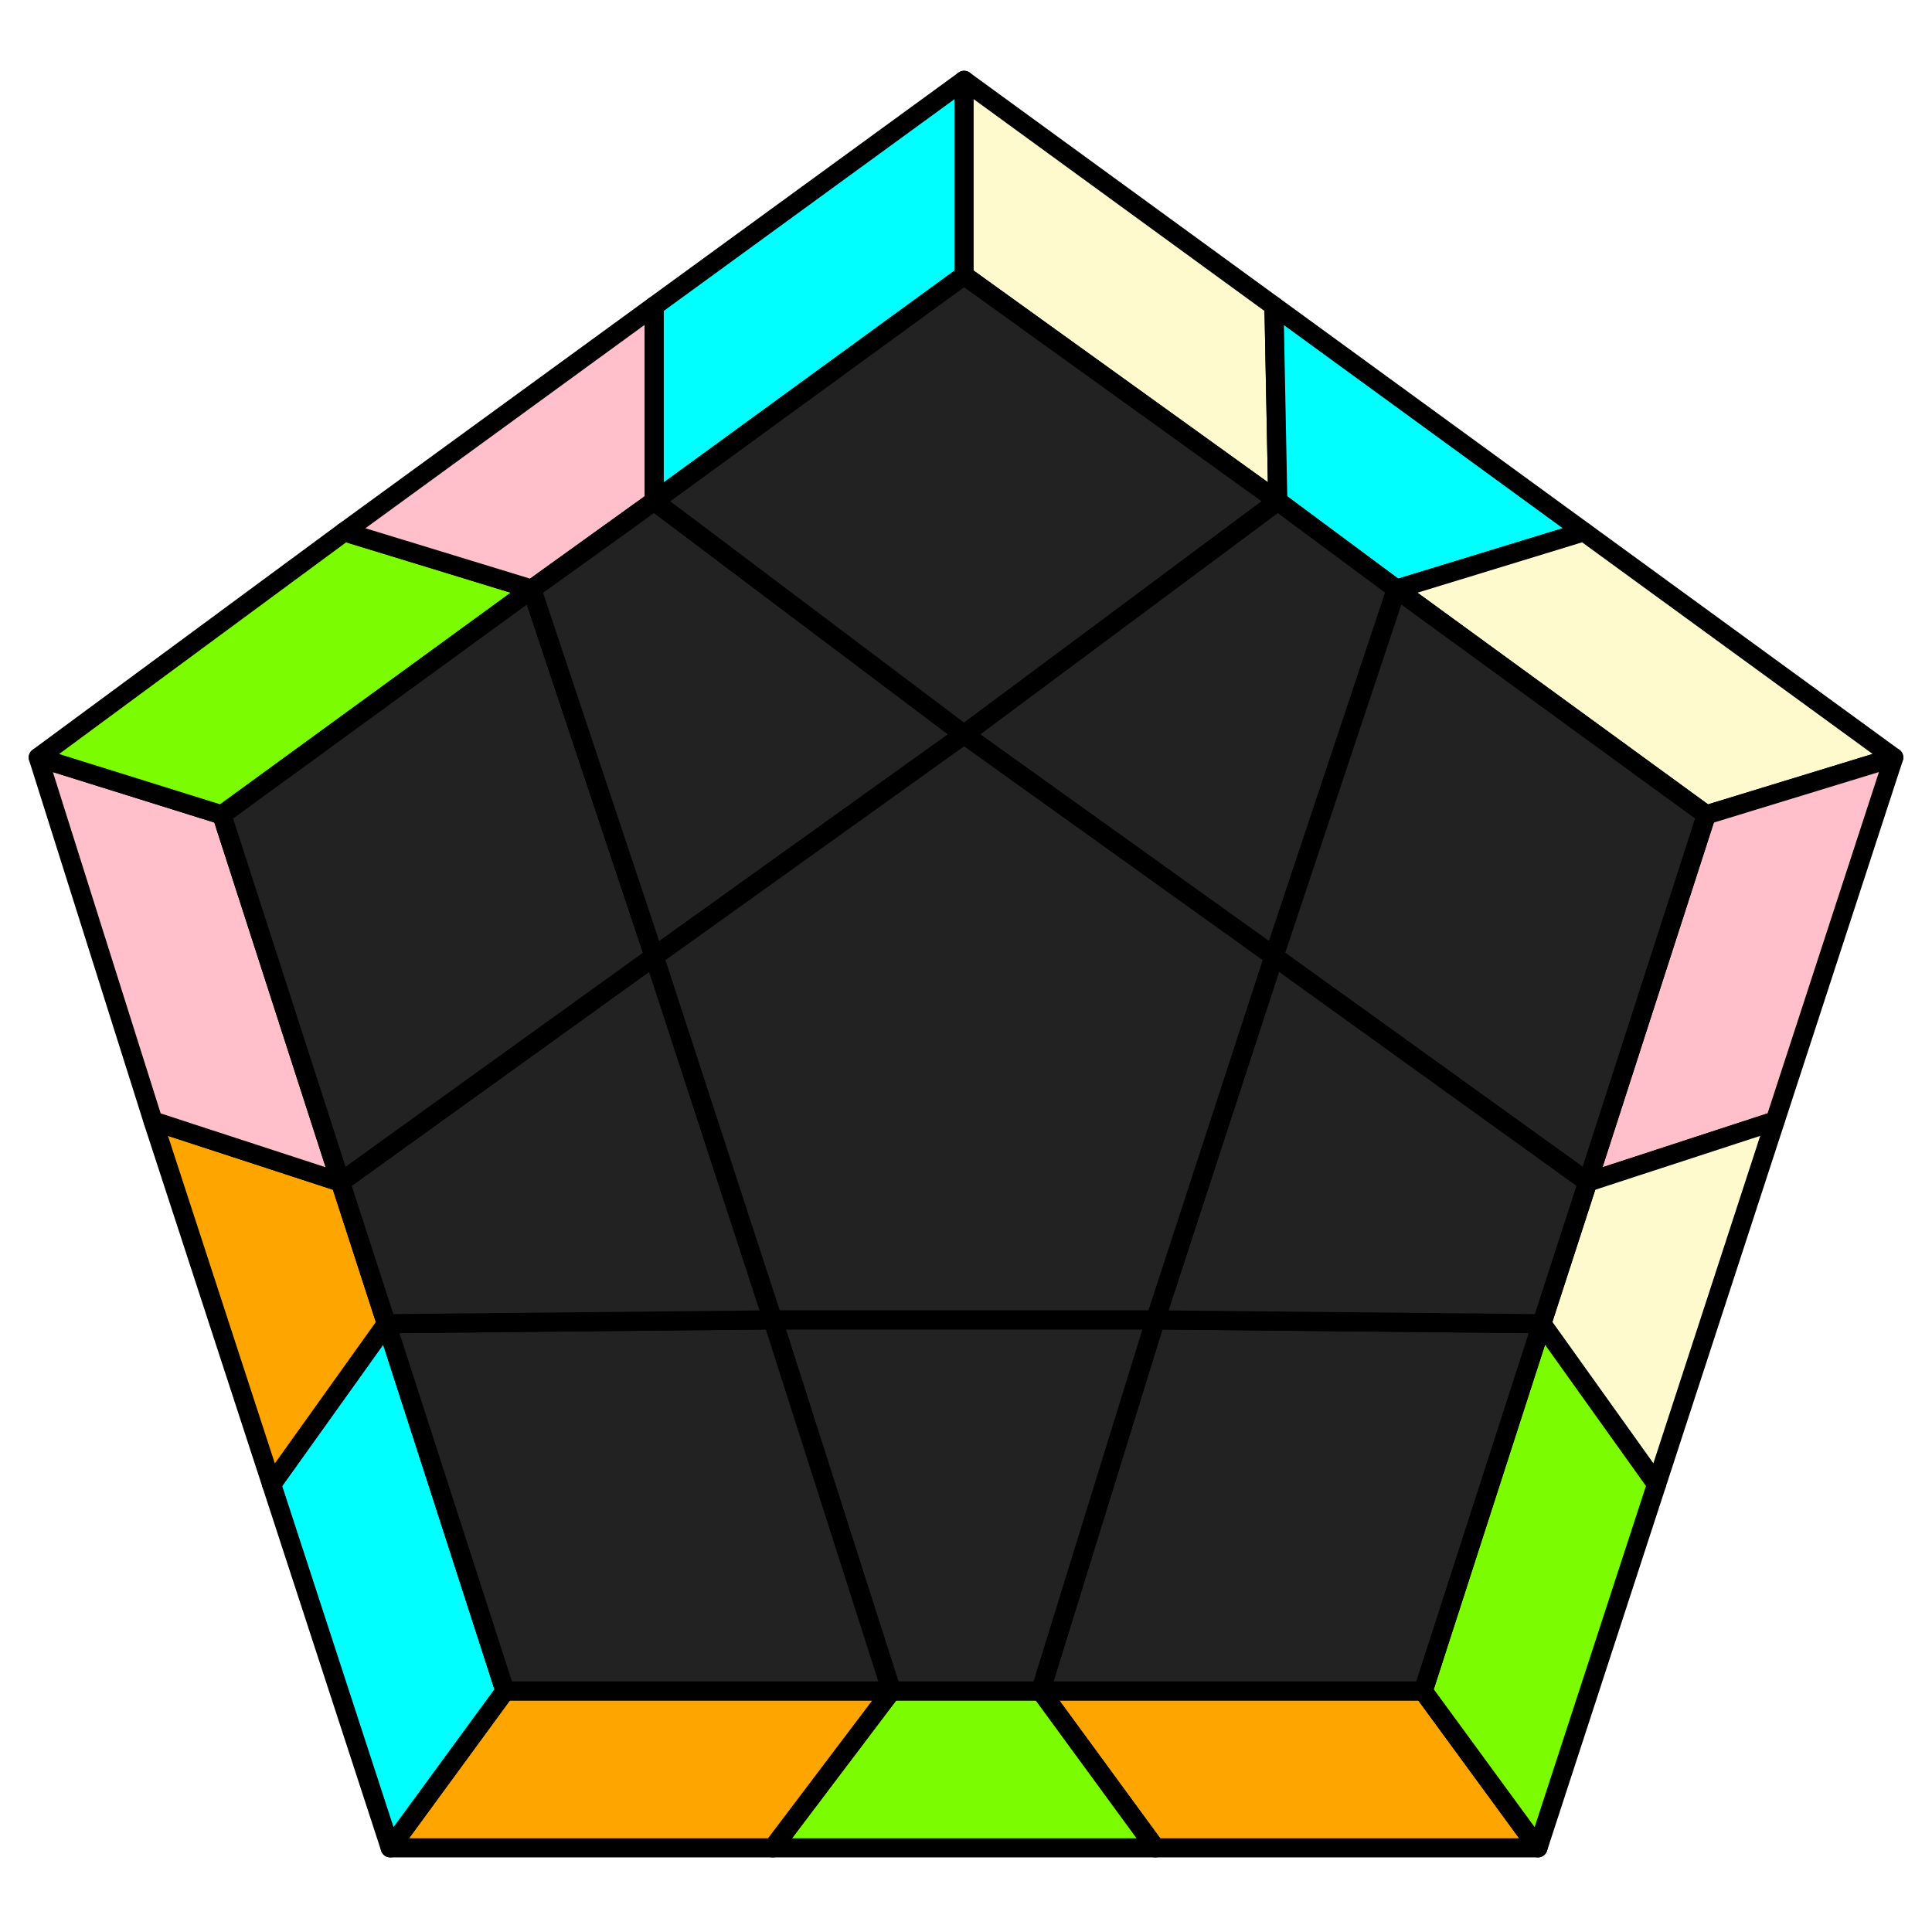
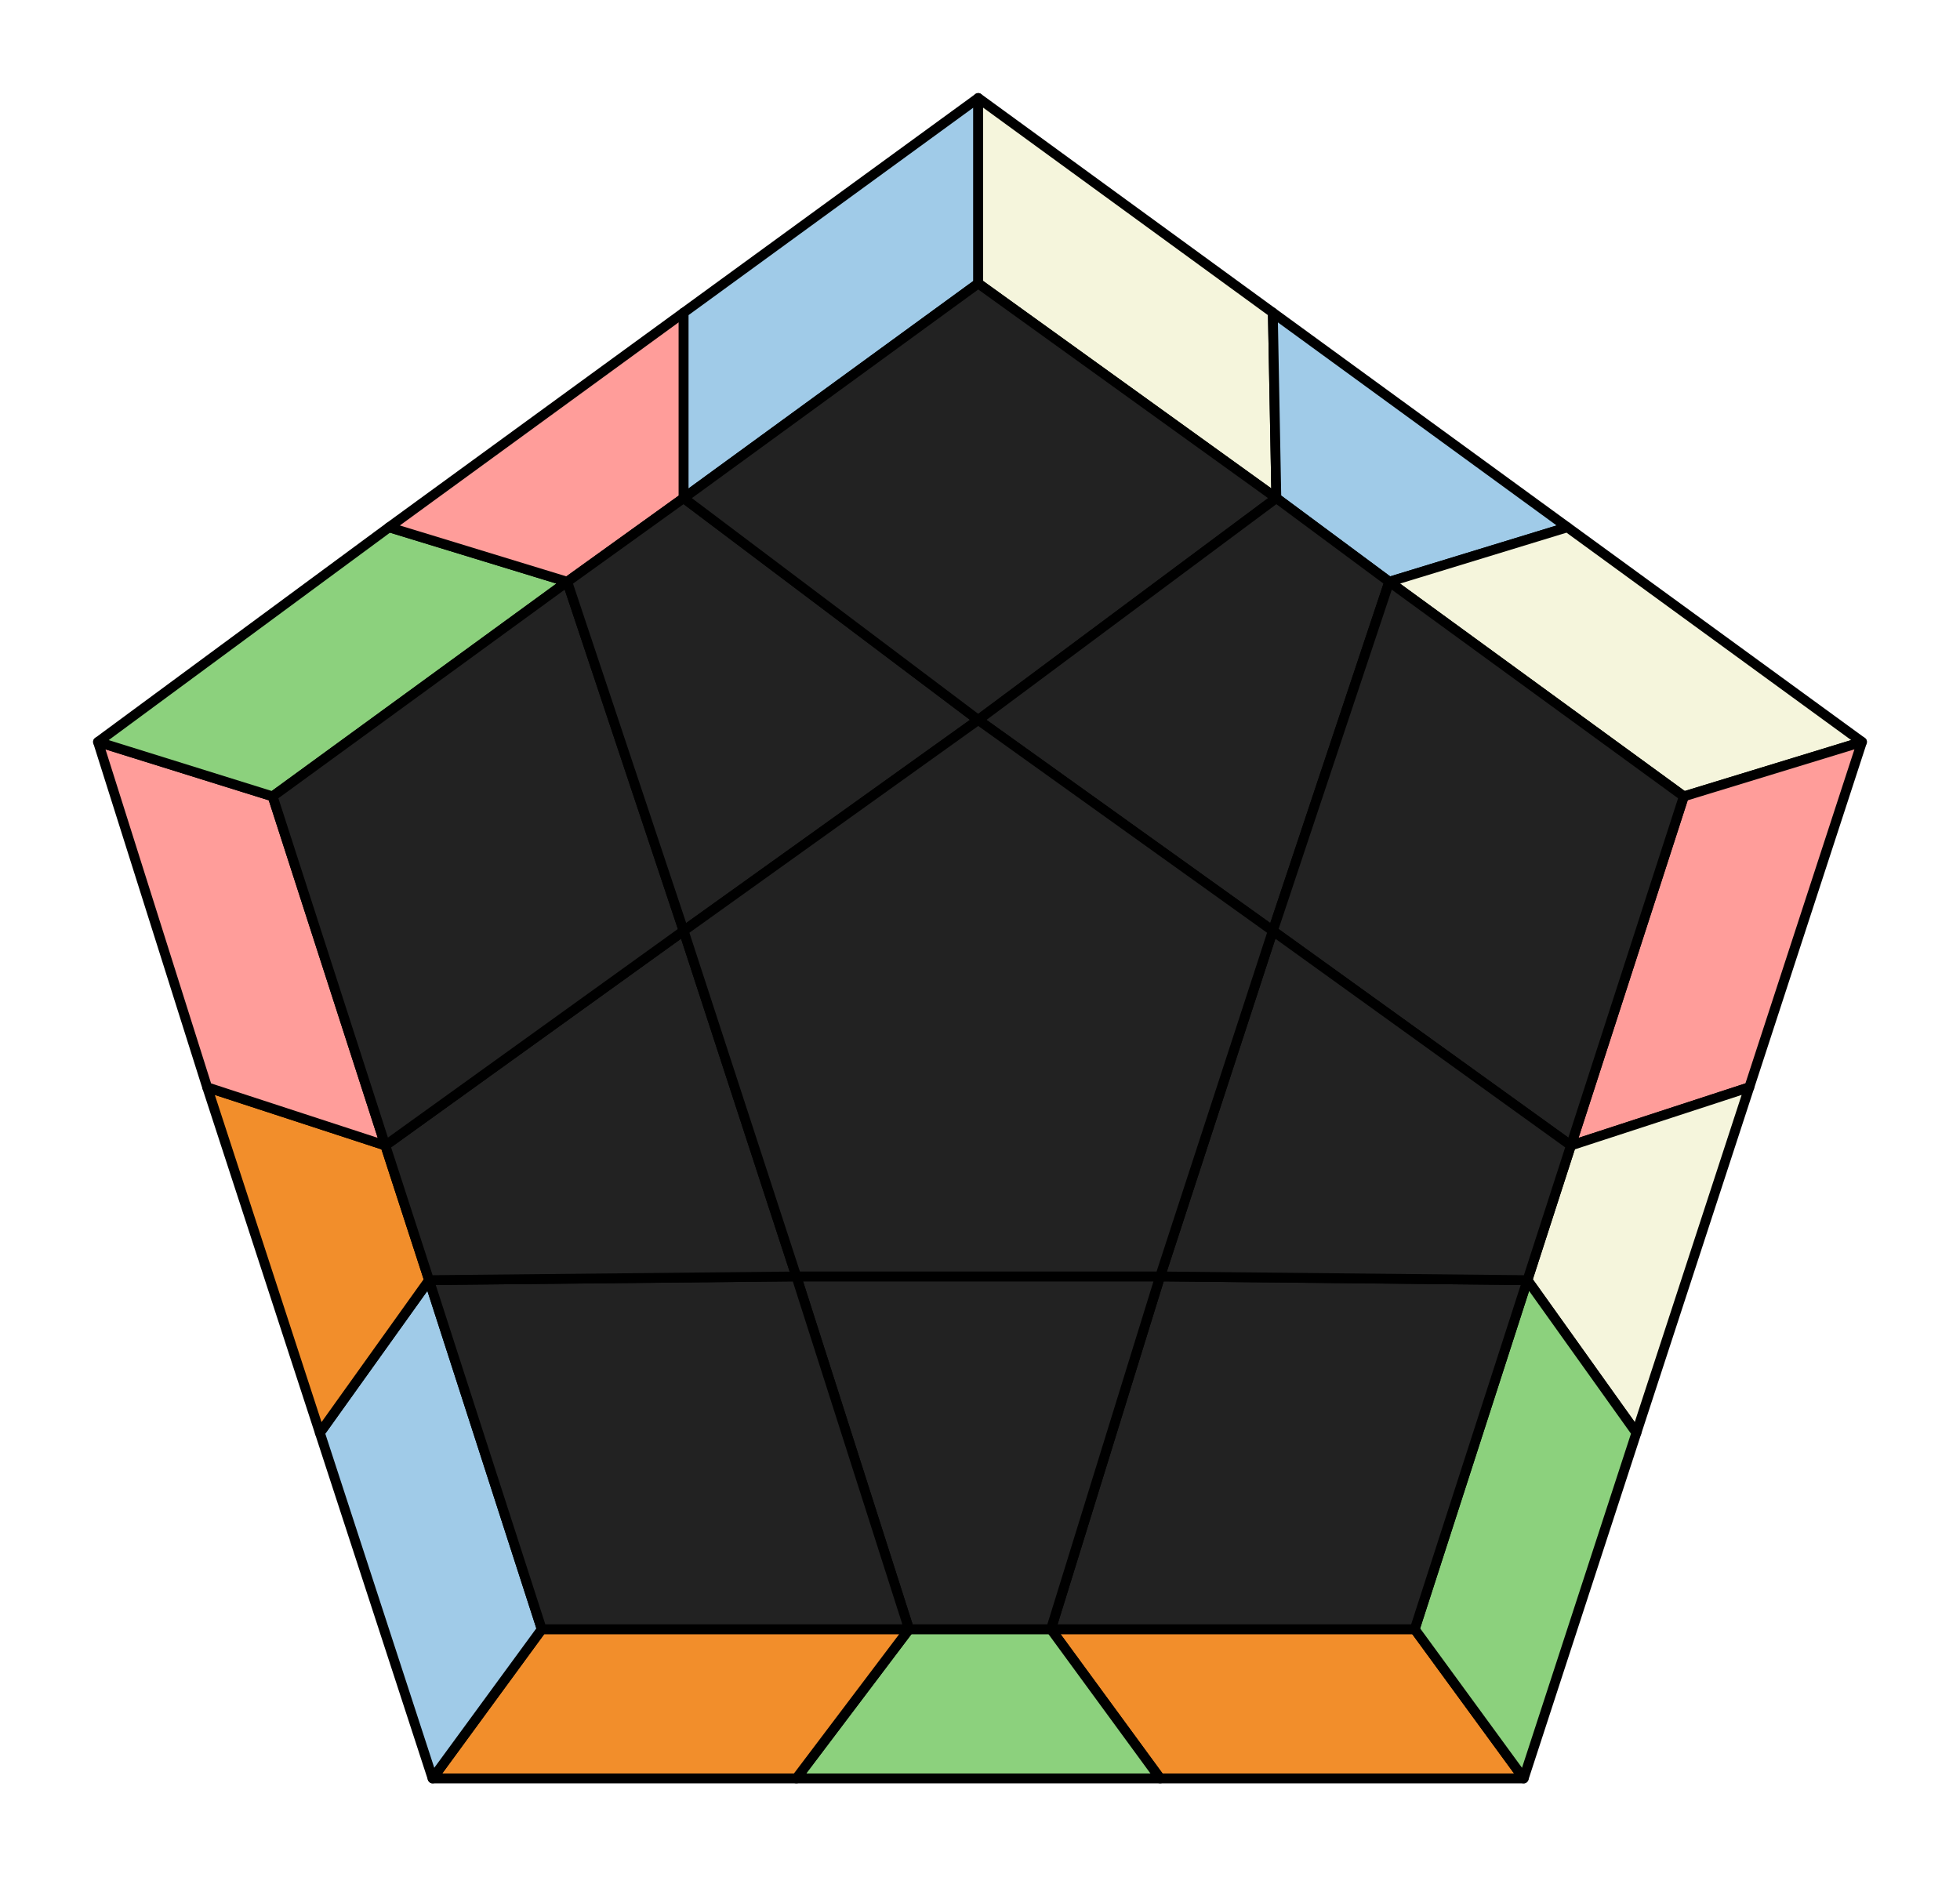
- <svg xmlns="http://www.w3.org/2000/svg" id="70" viewBox="0 0 505 505">
+ <svg xmlns="http://www.w3.org/2000/svg" viewBox="0 0 100.0 95.732">
  <style>
- polygon { stroke: black; stroke-width: 5px; stroke-linejoin: round;}
- .green {fill: #7cfc00;}
- .orange {fill: #ffa500;}
- .blue {fill: #00ffff;}
- .beige {fill: #fffacd;}
- .pink {fill: #ffc0cb;}
- .grey {fill: #222;}
+ polygon { stroke: black; stroke-width: 0.5px; stroke-linejoin: round;}
</style>
-   <polygon class="orange" points="402 483 302 483 272 442 372 442" />
-   <polygon class="green" points="302 483 202 483 233 442 272 442" />
-   <polygon class="orange" points="202 483 102 483 132 442 233 442" />
-   <polygon class="blue" points="102 483 71 388 101 346 132 442" />
-   <polygon class="orange" points="71 388 40 293 89 309 101 346" />
-   <polygon class="pink" points="40 293 10 198 58 213 89 309" />
-   <polygon class="green" points="10 198 90 139 139 154 58 213" />
-   <polygon class="pink" points="90 139 171 80 171 131 139 154" />
-   <polygon class="blue" points="171 80 252 21 252 72 171 131" />
-   <polygon class="beige" points="252 21 333 80 334 131 252 72" />
-   <polygon class="blue" points="333 80 414 139 365 154 334 131" />
-   <polygon class="beige" points="414 139 495 198 446 213 365 154" />
-   <polygon class="pink" points="495 198 464 293 415 309 446 213" />
-   <polygon class="beige" points="464 293 433 388 403 346 415 309" />
-   <polygon class="green" points="433 388 402 483 372 442 403 346" />
-   <polygon class="grey" points="372 442 272 442 302 345 403 346" />
-   <polygon class="grey" points="272 442 233 442 202 345 302 345" />
-   <polygon class="grey" points="132 442 101 346 202 345 233 442" />
-   <polygon class="grey" points="101 346 89 309 171 250 202 345" />
-   <polygon class="grey" points="58 213 139 154 171 250 89 309" />
-   <polygon class="grey" points="139 154 171 131 252 192 171 250" />
-   <polygon class="grey" points="252 72 334 131 252 192 171 131" />
-   <polygon class="grey" points="334 131 365 154 333 250 252 192" />
-   <polygon class="grey" points="446 213 415 309 333 250 365 154" />
-   <polygon class="grey" points="415 309 403 346 302 345 333 250" />
-   <polygon class="grey" points="302 345 202 345 171 250 252 192 333 250" />
+   <polygon fill="#F28E2B" points="77.74 90.73 59.19 90.73 53.62 83.12 72.18 83.12" />
+   <polygon fill="#8CD17D" points="59.19 90.73 40.63 90.73 46.38 83.12 53.62 83.12" />
+   <polygon fill="#F28E2B" points="40.63 90.73 22.07 90.73 27.64 83.12 46.38 83.12" />
+   <polygon fill="#A0CBE8" points="22.07 90.73 16.32 73.10 21.89 65.31 27.64 83.12" />
+   <polygon fill="#F28E2B" points="16.32 73.10 10.57 55.47 19.66 58.44 21.89 65.31" />
+   <polygon fill="#FF9D9A" points="10.57 55.47 5.00 37.85 13.91 40.63 19.66 58.44" />
+   <polygon fill="#8CD17D" points="5.00 37.85 19.85 26.90 28.94 29.68 13.91 40.63" />
+   <polygon fill="#FF9D9A" points="19.85 26.90 34.88 15.95 34.88 25.41 28.94 29.68" />
+   <polygon fill="#A0CBE8" points="34.88 15.95 49.91 5.00 49.91 14.46 34.88 25.41" />
+   <polygon fill="beige" points="49.91 5.00 64.94 15.95 65.12 25.41 49.91 14.46" />
+   <polygon fill="#A0CBE8" points="64.94 15.95 79.97 26.90 70.88 29.68 65.12 25.41" />
+   <polygon fill="beige" points="79.97 26.90 95.00 37.85 85.91 40.63 70.88 29.68" />
+   <polygon fill="#FF9D9A" points="95.00 37.85 89.25 55.47 80.15 58.44 85.91 40.63" />
+   <polygon fill="beige" points="89.25 55.47 83.49 73.10 77.93 65.31 80.15 58.44" />
+   <polygon fill="#8CD17D" points="83.49 73.10 77.74 90.73 72.18 83.12 77.93 65.31" />
+   <polygon fill="#222" points="72.18 83.12 53.62 83.12 59.19 65.12 77.93 65.31" />
+   <polygon fill="#222" points="53.62 83.12 46.38 83.12 40.63 65.12 59.19 65.12" />
+   <polygon fill="#222" points="27.64 83.12 21.89 65.31 40.63 65.12 46.38 83.12" />
+   <polygon fill="#222" points="21.89 65.31 19.66 58.44 34.88 47.49 40.63 65.12" />
+   <polygon fill="#222" points="13.91 40.63 28.94 29.68 34.88 47.49 19.66 58.44" />
+   <polygon fill="#222" points="28.94 29.68 34.88 25.41 49.91 36.73 34.88 47.49" />
+   <polygon fill="#222" points="49.91 14.46 65.12 25.41 49.91 36.73 34.88 25.41" />
+   <polygon fill="#222" points="65.12 25.41 70.88 29.68 64.94 47.49 49.91 36.73" />
+   <polygon fill="#222" points="85.91 40.63 80.15 58.44 64.94 47.49 70.88 29.68" />
+   <polygon fill="#222" points="80.15 58.44 77.93 65.31 59.19 65.12 64.94 47.49" />
+   <polygon fill="#222" points="59.19 65.12 40.63 65.12 34.88 47.49 49.91 36.73 64.94 47.49" />
</svg>
